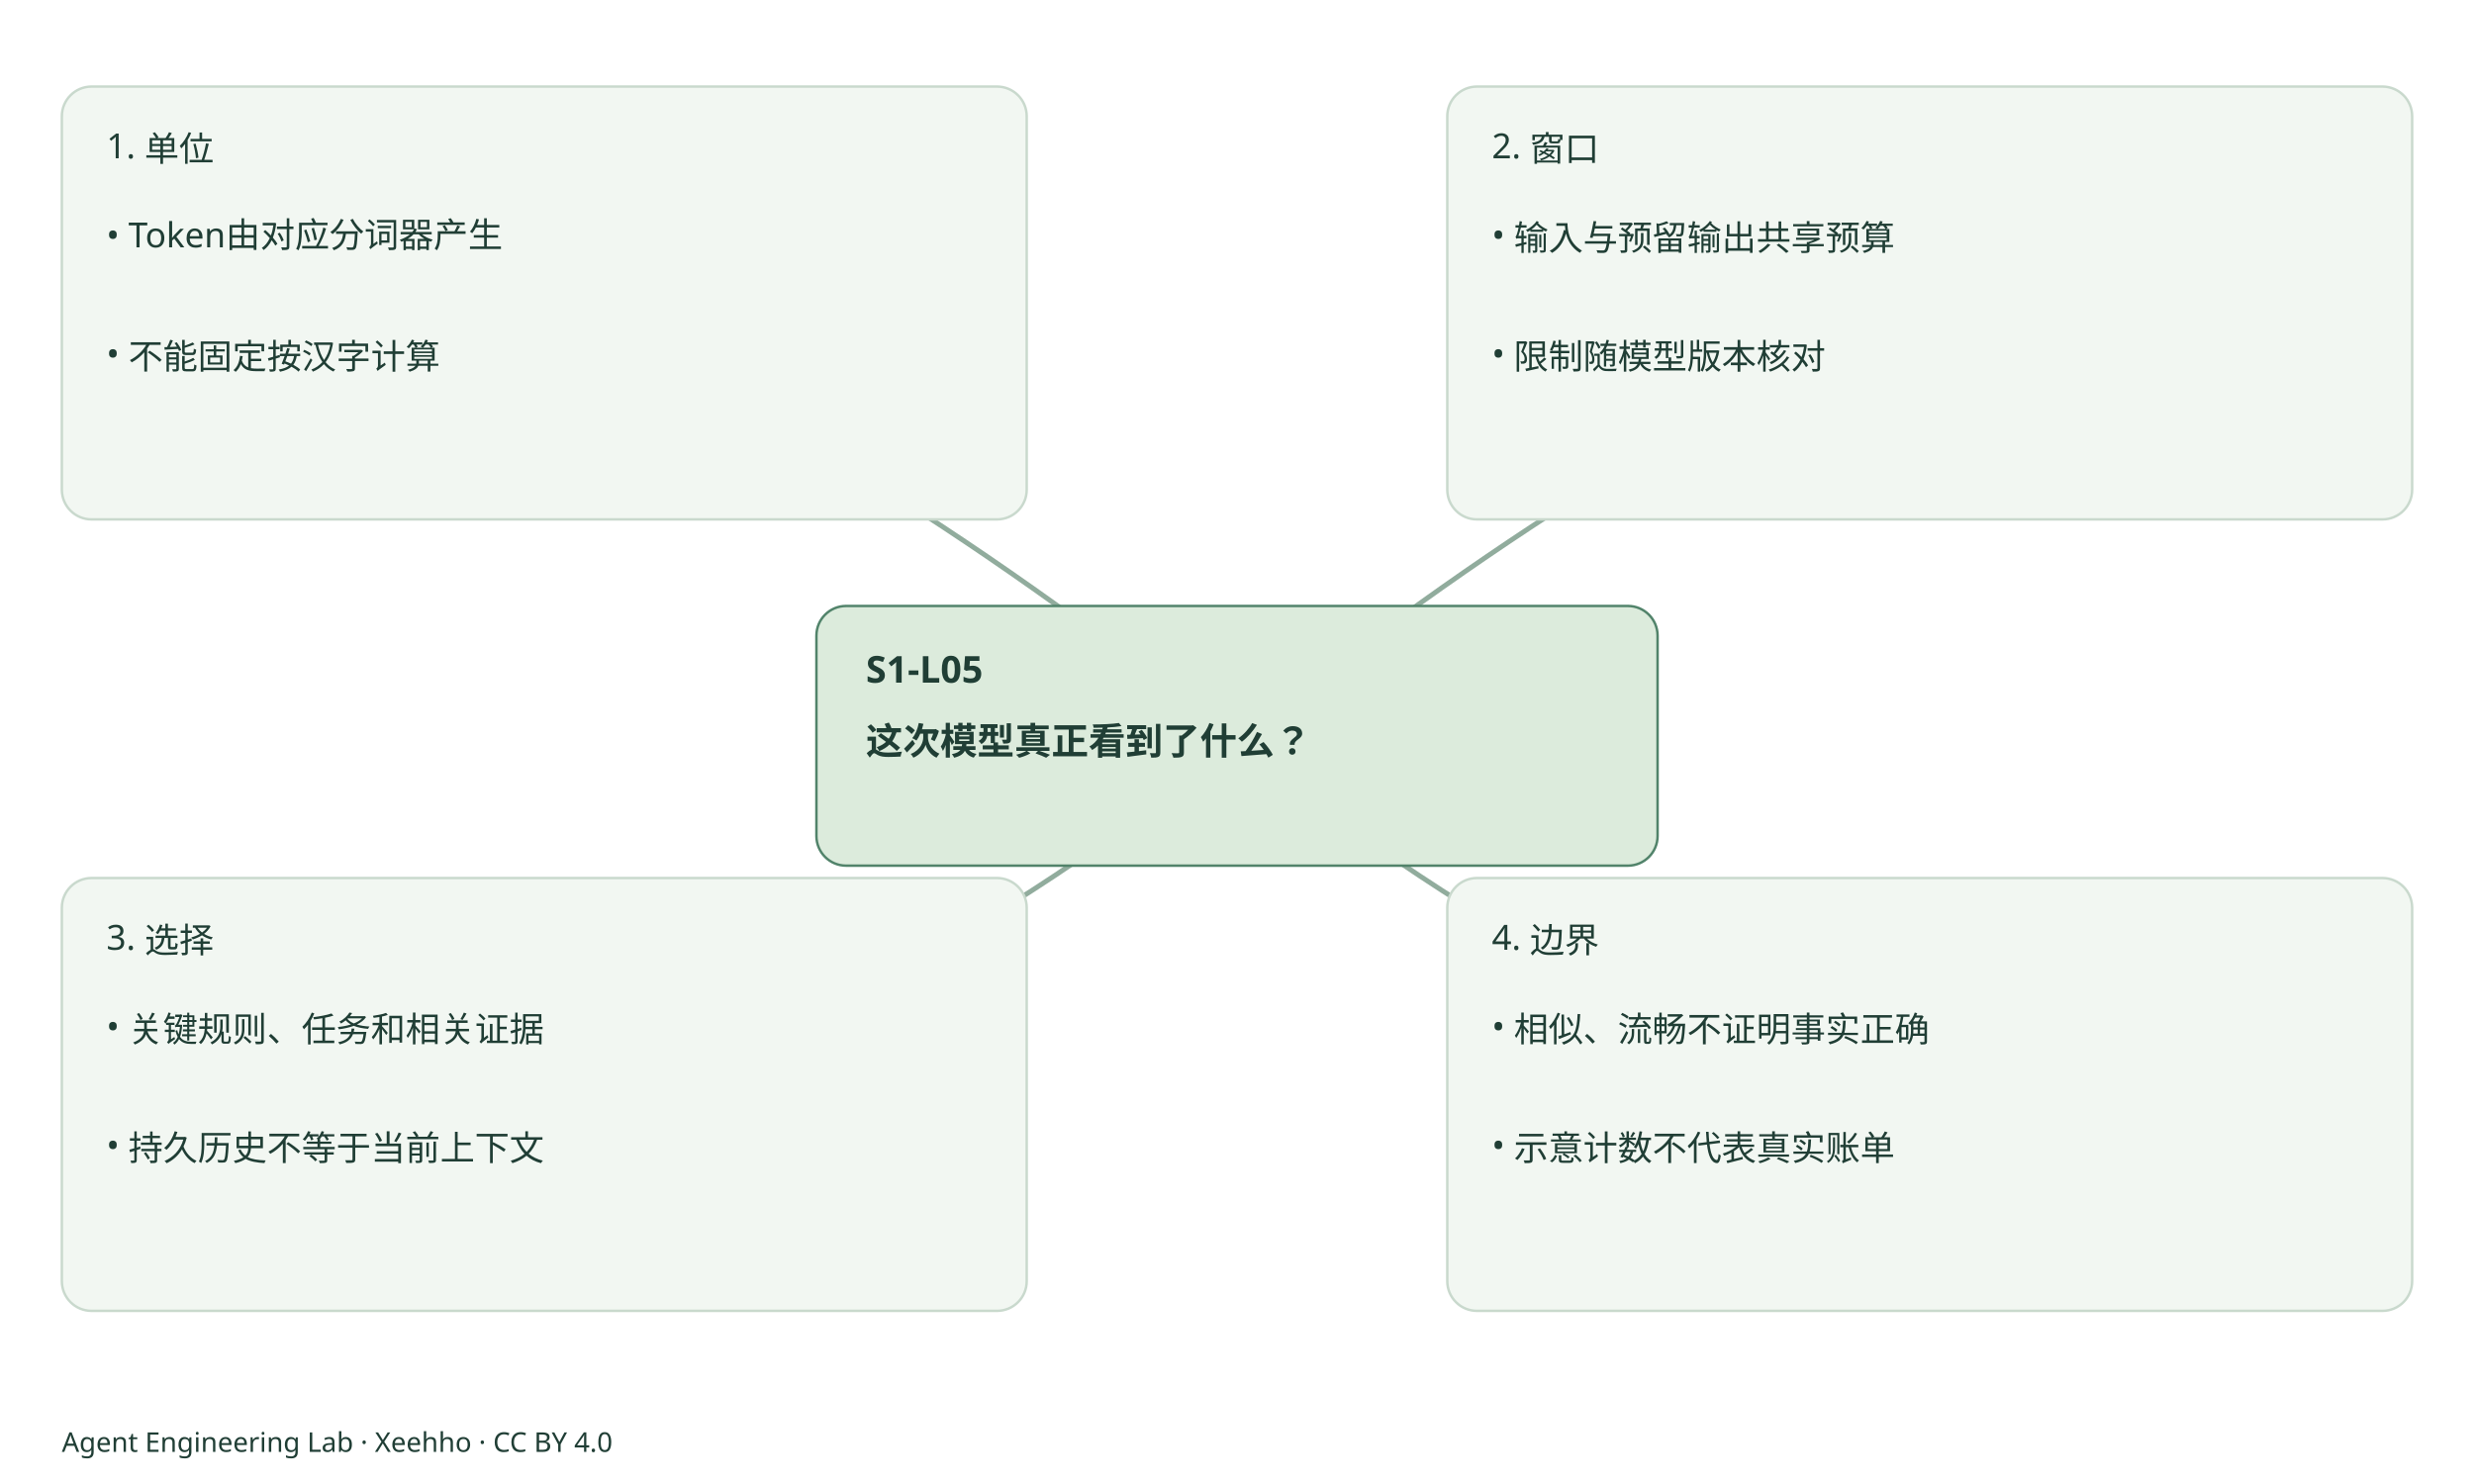
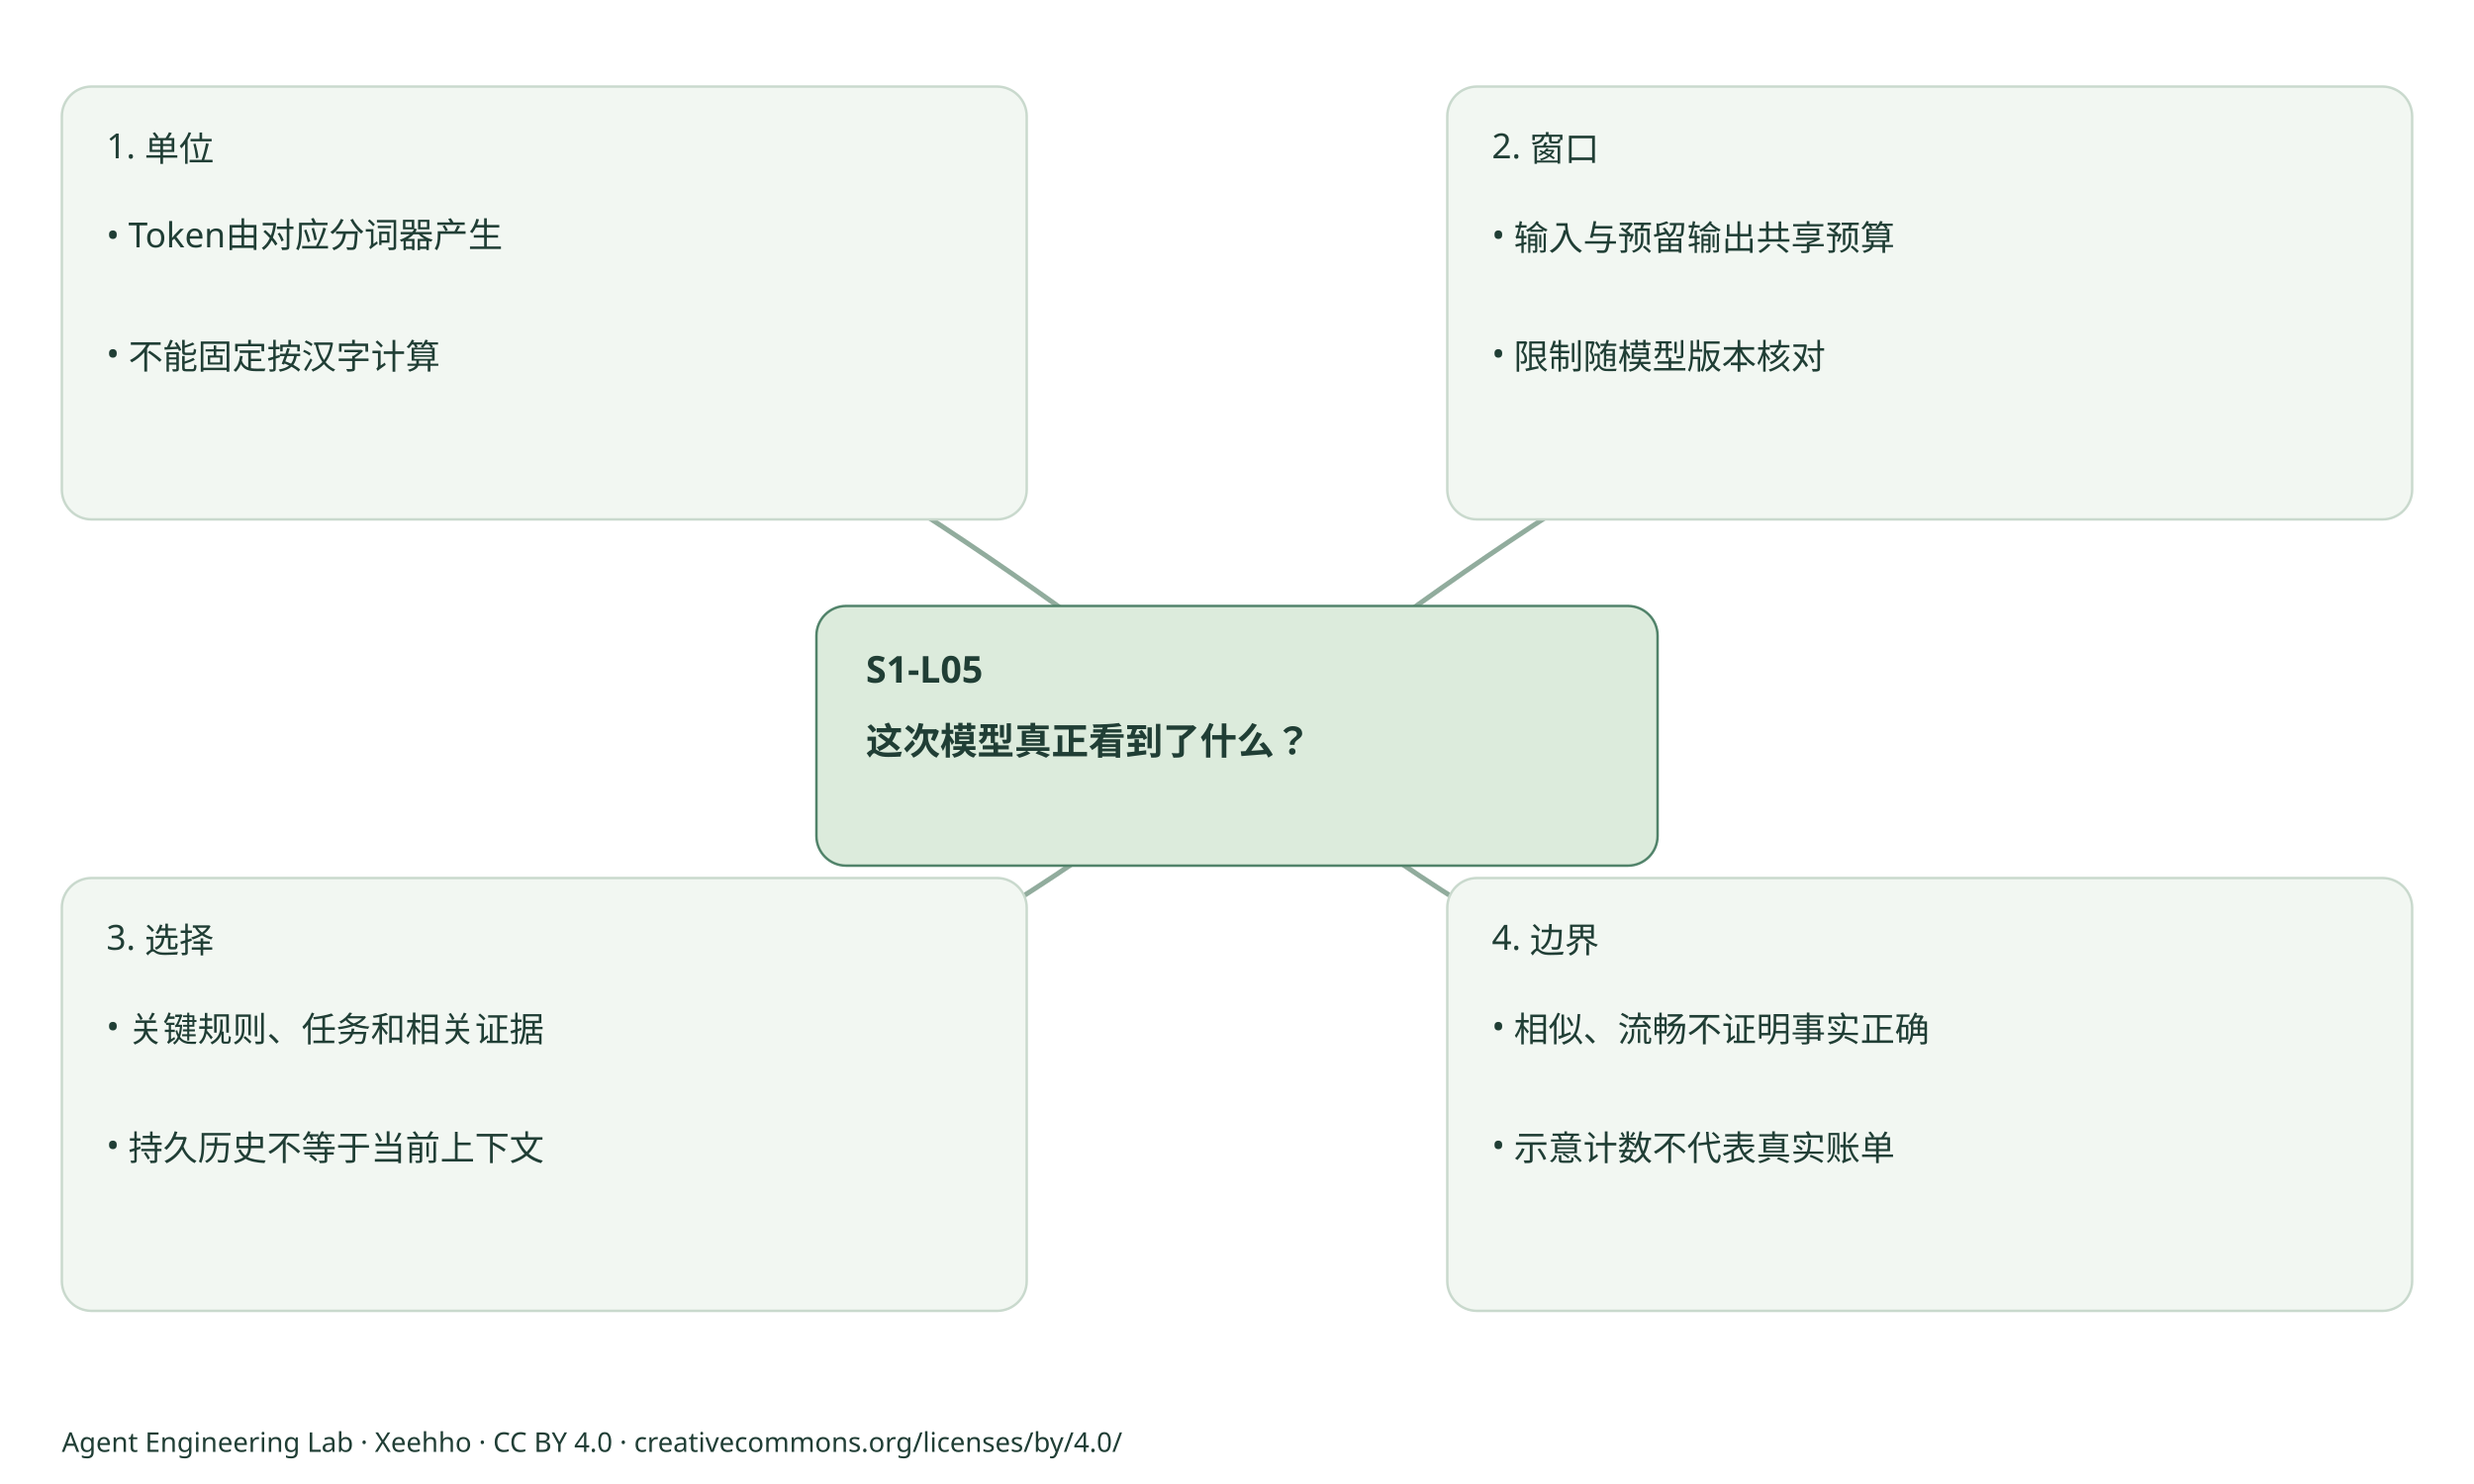
<svg xmlns="http://www.w3.org/2000/svg" viewBox="0 0 1000 600" role="img" aria-labelledby="diagram-title diagram-description">
  <style>text{font:15px system-ui,sans-serif;fill:#203e35}.root text{font-weight:700}.branch text{font-size:14px}path{fill:none;stroke:#91ac9d;stroke-width:2}rect{fill:#f2f7f2;stroke:#c9d9cd;rx:12}.root rect{fill:#dcebdc;stroke:#51836a}.active rect{fill:#d6eecb;stroke:#1e6549;stroke-width:3}</style>
  <rect width="100%" height="100%" fill="#fff" style="fill:#fff;stroke:none;rx:0" />
  <path d="M500 300 Q350 180 220 125" />
  <path d="M500 300 Q650 180 780 125" />
  <path d="M500 300 Q350 420 220 445" />
  <path d="M500 300 Q650 420 780 445" />
  <g class="root">
    <rect x="330" y="245" width="340" height="105" />
    <text x="350" y="276">
      <tspan x="350" dy="0">S1-L05</tspan>
    </text>
    <text x="350" y="305">
      <tspan x="350" dy="0">这次模型真正看到了什么？</tspan>
    </text>
  </g>
  <g class="branch">
    <rect x="25" y="35" width="390" height="175" />
    <text x="43" y="64">
      <tspan x="43" dy="0">1. 单位</tspan>
    </text>
    <text x="43" y="100">
      <tspan x="43" dy="0">• Token由对应分词器产生</tspan>
    </text>
    <text x="43" y="148">
      <tspan x="43" dy="0">• 不能固定按汉字计算</tspan>
    </text>
  </g>
  <g class="branch">
    <rect x="585" y="35" width="390" height="175" />
    <text x="603" y="64">
      <tspan x="603" dy="0">2. 窗口</tspan>
    </text>
    <text x="603" y="100">
      <tspan x="603" dy="0">• 输入与预留输出共享预算</tspan>
    </text>
    <text x="603" y="148">
      <tspan x="603" dy="0">• 限制随模型版本核对</tspan>
    </text>
  </g>
  <g class="branch">
    <rect x="25" y="355" width="390" height="175" />
    <text x="43" y="384">
      <tspan x="43" dy="0">3. 选择</tspan>
    </text>
    <text x="43" y="420">
      <tspan x="43" dy="0">• 关键规则、任务和相关证据</tspan>
    </text>
    <text x="43" y="468">
      <tspan x="43" dy="0">• 持久历史不等于当前上下文</tspan>
    </text>
  </g>
  <g class="branch">
    <rect x="585" y="355" width="390" height="175" />
    <text x="603" y="384">
      <tspan x="603" dy="0">4. 边界</tspan>
    </text>
    <text x="603" y="420">
      <tspan x="603" dy="0">• 相似、流畅不证明事实正确</tspan>
    </text>
    <text x="603" y="468">
      <tspan x="603" dy="0">• 示意计数不代表真实账单</tspan>
    </text>
  </g>
-   <text x="25" y="587" style="font-size:11px">Agent Engineering Lab · Xeehho · CC BY 4.0</text>
+   <text x="25" y="587" style="font-size:11px">Agent Engineering Lab · Xeehho · CC BY 4.0 · creativecommons.org/licenses/by/4.0/</text>
</svg>
